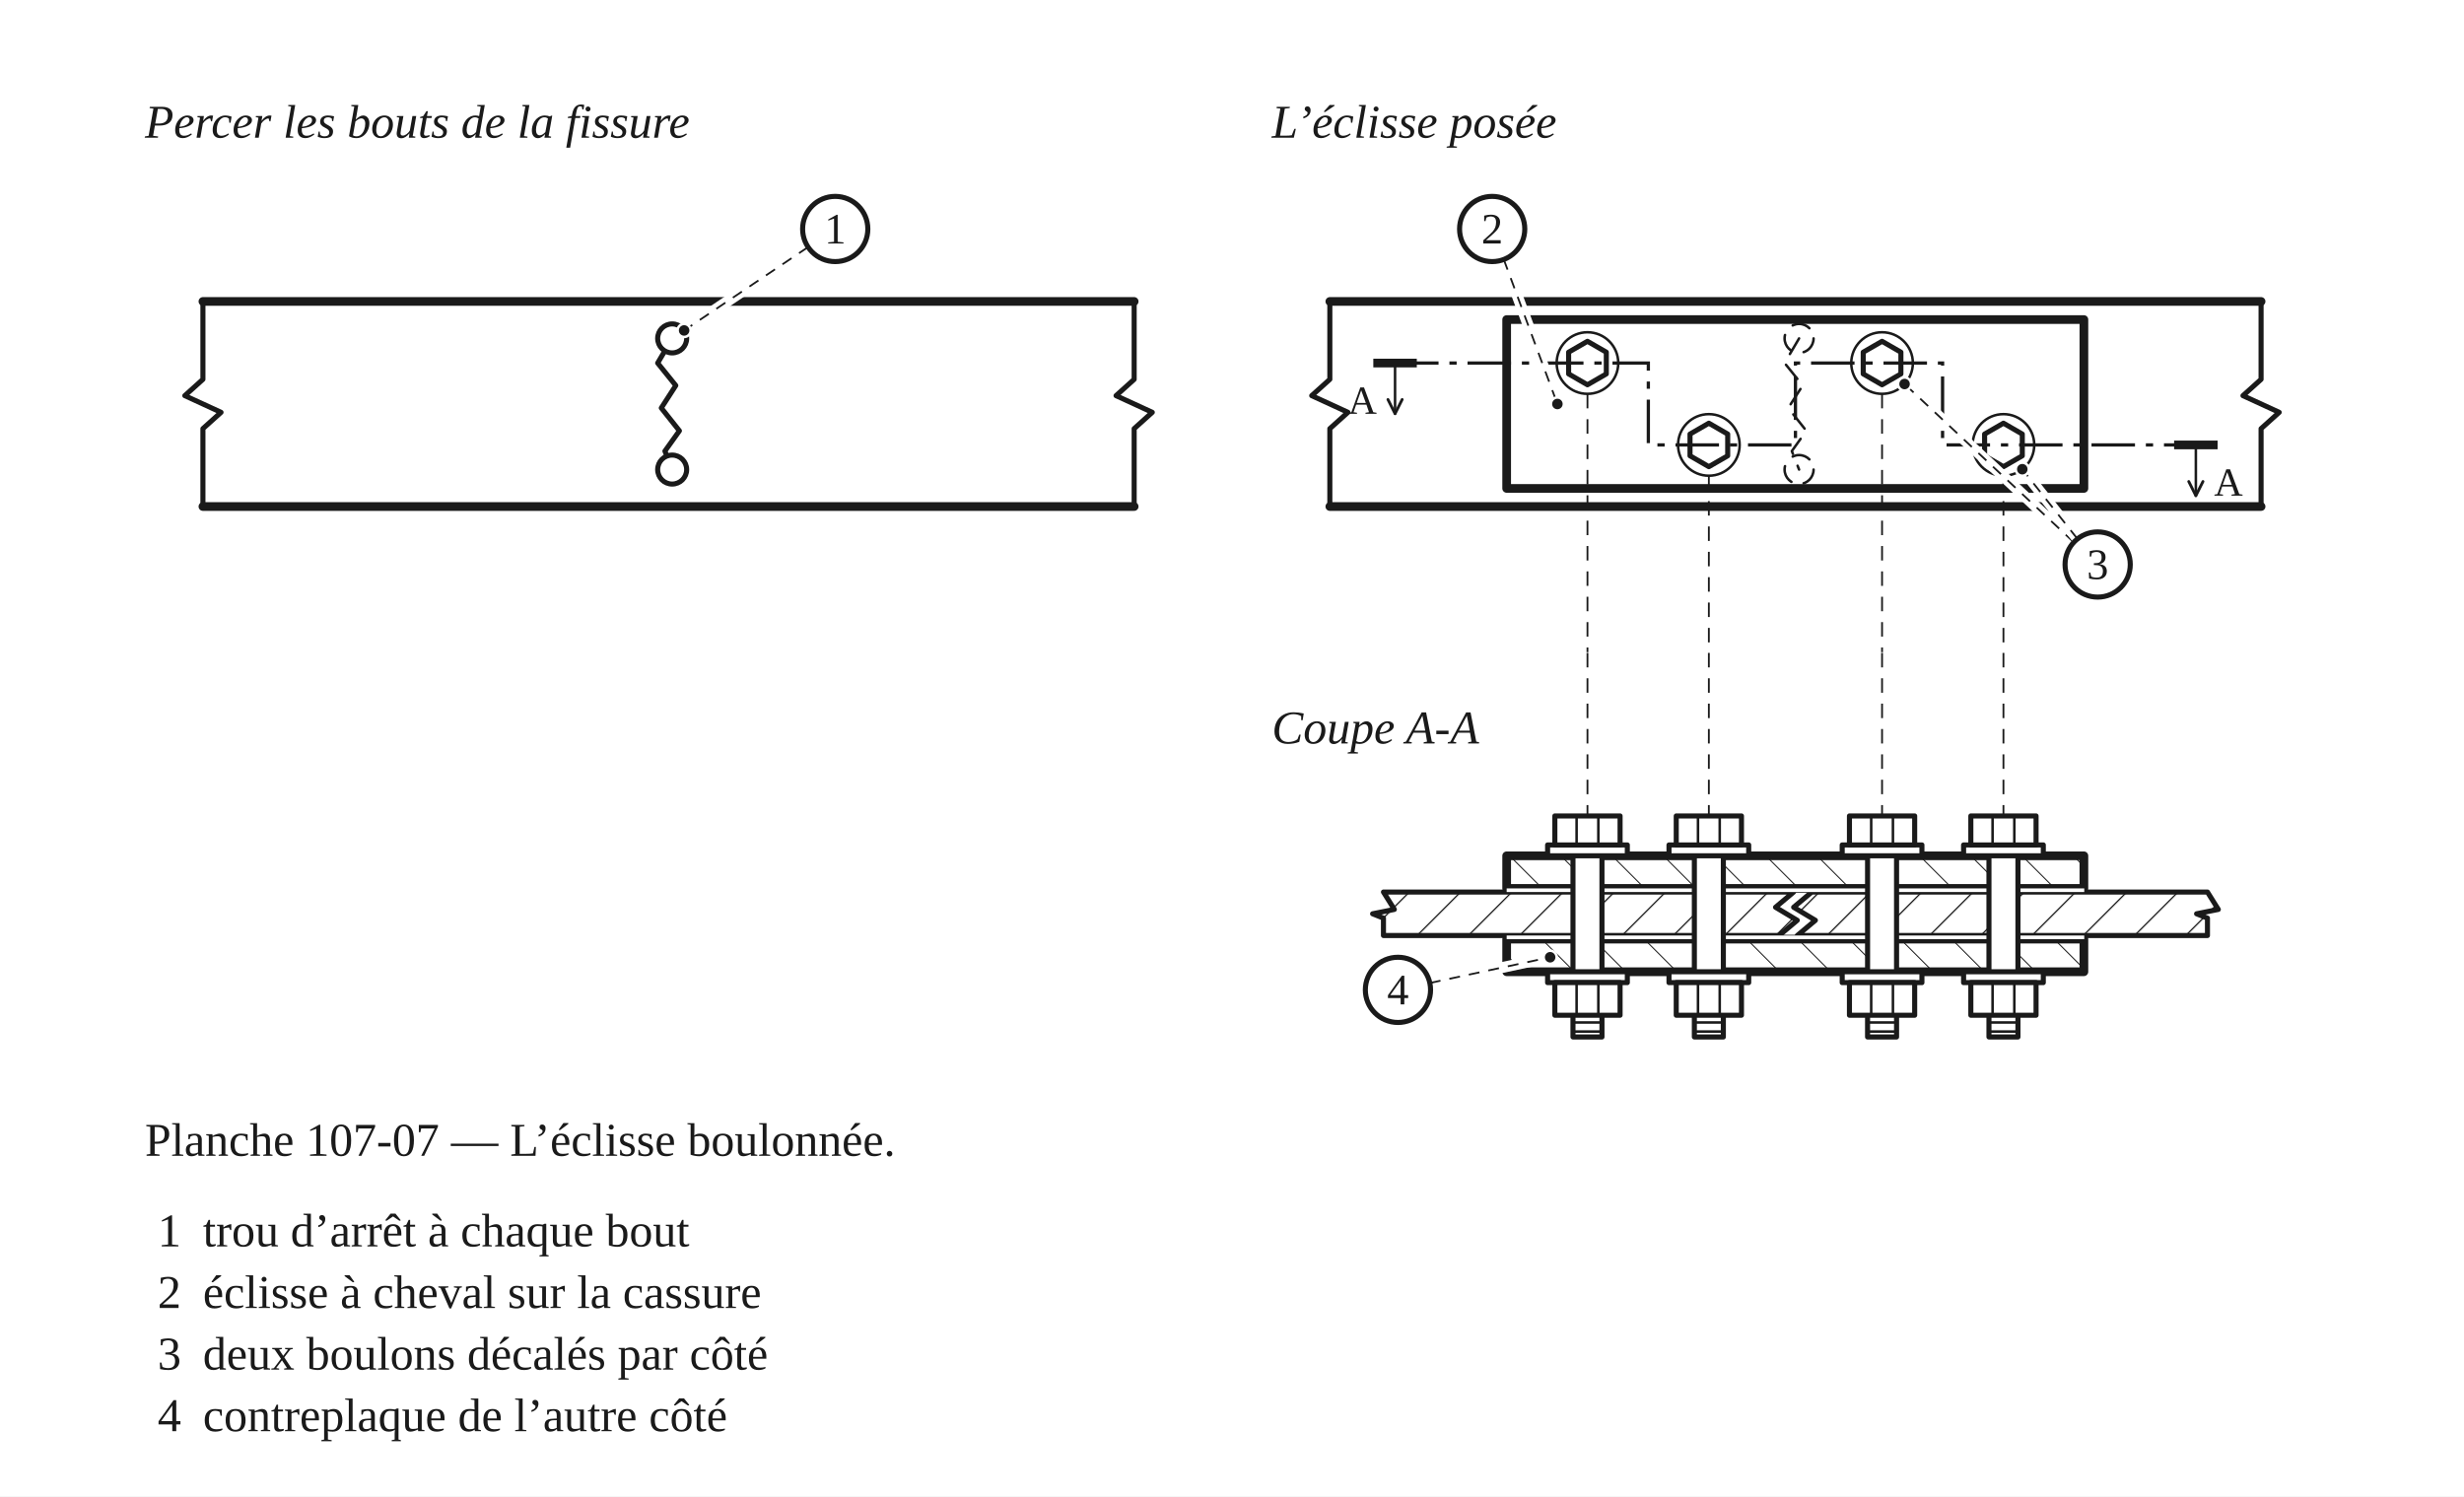
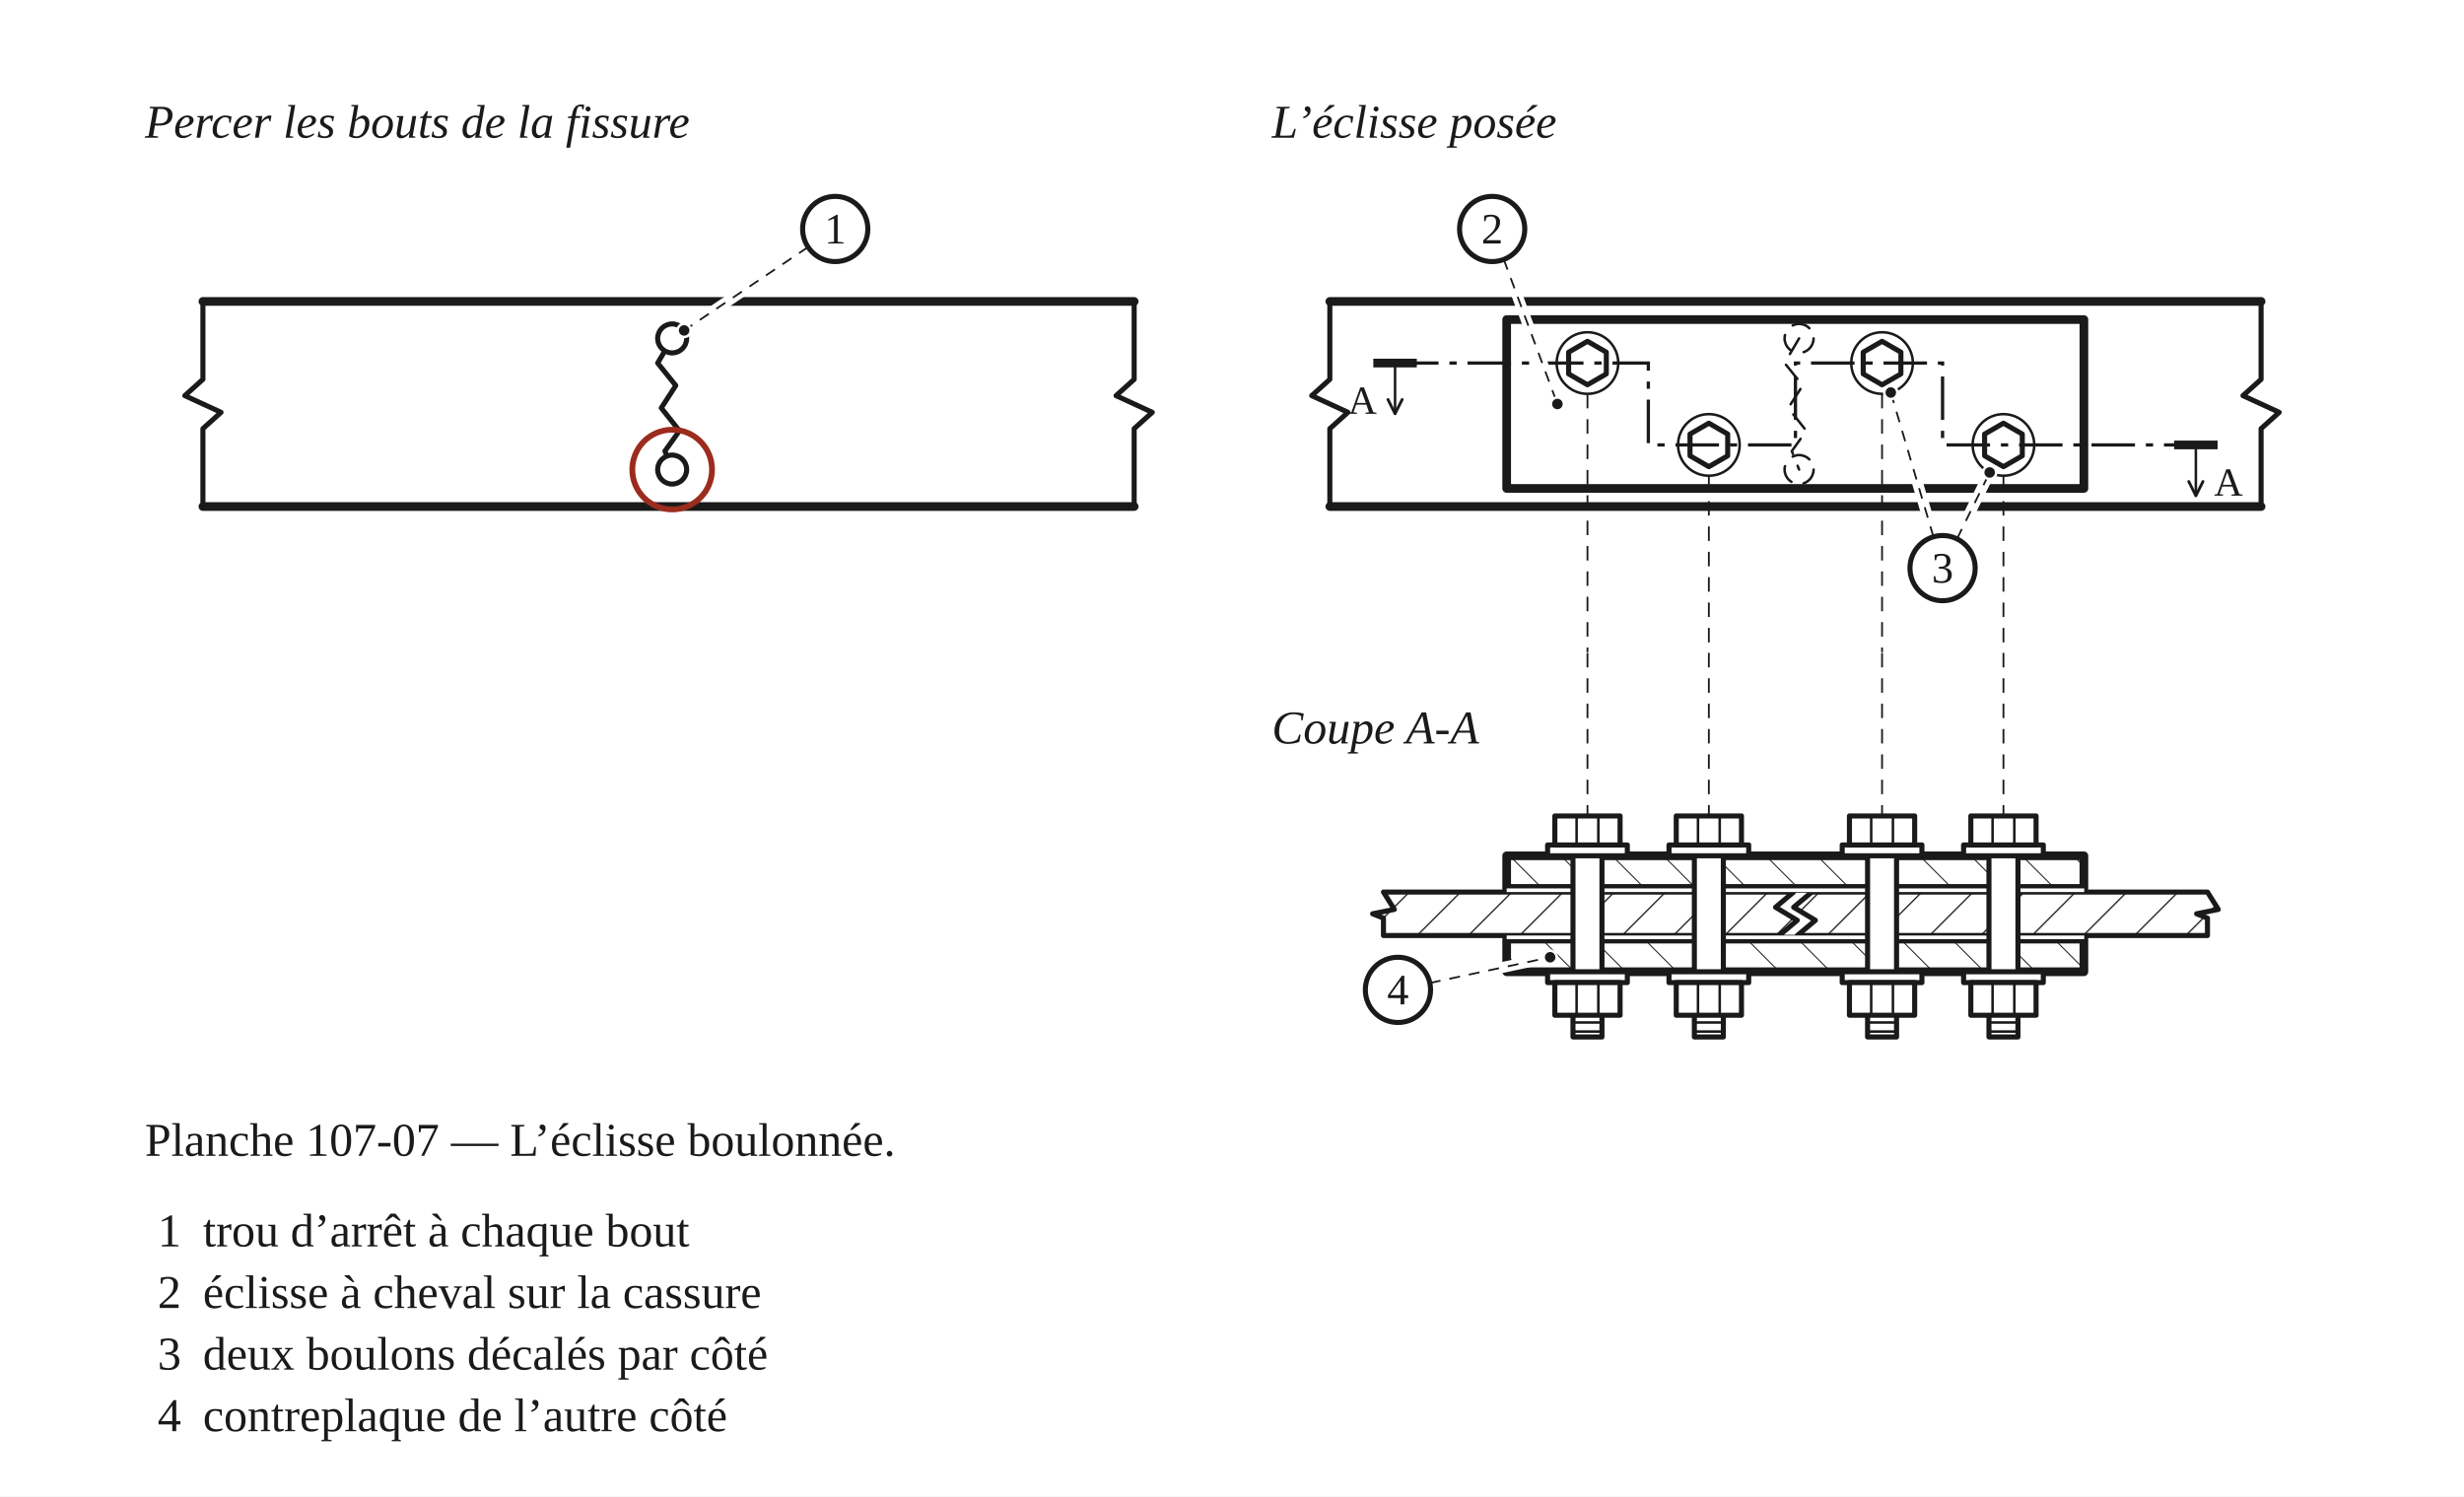
<svg xmlns="http://www.w3.org/2000/svg" width="680" height="413" viewBox="0 0 680 413" role="img">
  <defs>
    <pattern id="h-metal" width="10" height="10" patternUnits="userSpaceOnUse" patternTransform="rotate(45)">
      <line x1="0" y1="0" x2="0" y2="10" stroke="#1A1A1A" stroke-width="0.7" />
    </pattern>
    <marker id="fl" viewBox="0 0 10 10" refX="9" refY="5" markerWidth="7" markerHeight="7" orient="auto-start-reverse">
      <path d="M1 1 L9 5 L1 9" fill="none" stroke="#1A1A1A" stroke-width="1.6" stroke-linecap="round" stroke-linejoin="round" />
    </marker>
  </defs>
  <rect x="0" y="0" width="680" height="413" fill="#FFFFFF" />
  <text x="40" y="38" font-family="Georgia, 'Times New Roman', serif" font-size="13" font-style="italic" fill="#1A1A1A">Percer les bouts de la fissure</text>
  <g transform="translate(40 46)" data-vue="avant">
    <path d="M16 37.2 L273 37.2" fill="none" stroke="#1A1A1A" stroke-width="2.4" stroke-linejoin="round" stroke-linecap="round" />
    <path d="M16 93.8 L273 93.8" fill="none" stroke="#1A1A1A" stroke-width="2.4" stroke-linejoin="round" stroke-linecap="round" />
    <path d="M16 37.2 L16 58.7 L11 63.2 L21 67.8 L16 72.3 L16 93.8" fill="none" stroke="#1A1A1A" stroke-width="1.4" stroke-linejoin="round" stroke-linecap="round" />
    <path d="M273 37.2 L273 58.7 L268 63.2 L278 67.8 L273 72.3 L273 93.8" fill="none" stroke="#1A1A1A" stroke-width="1.4" stroke-linejoin="round" stroke-linecap="round" />
    <path d="M145.5 47.4 L141.5 54.2 L146.5 60.4 L142.5 66.6 L147.5 72.9 L143.5 78.5 L145.5 83.6" fill="none" stroke="#1A1A1A" stroke-width="1.4" stroke-linejoin="round" stroke-linecap="round" />
    <circle cx="145.5" cy="47.4" r="4" fill="#fff" stroke="#1A1A1A" stroke-width="1.4" stroke-linejoin="round" stroke-linecap="round" />
    <circle cx="145.5" cy="83.6" r="4" fill="#fff" stroke="#1A1A1A" stroke-width="1.4" stroke-linejoin="round" stroke-linecap="round" />
+     <circle cx="145.5" cy="83.6" r="11" fill="none" stroke="#9B2C1E" stroke-width="1.6" />
  </g>
  <text x="351" y="38" font-family="Georgia, 'Times New Roman', serif" font-size="13" font-style="italic" fill="#1A1A1A">L’éclisse posée</text>
  <g transform="translate(351 46)" data-vue="pose">
    <path d="M16 37.2 L273 37.2" fill="none" stroke="#1A1A1A" stroke-width="2.4" stroke-linejoin="round" stroke-linecap="round" />
    <path d="M16 93.8 L273 93.8" fill="none" stroke="#1A1A1A" stroke-width="2.4" stroke-linejoin="round" stroke-linecap="round" />
    <path d="M16 37.2 L16 58.7 L11 63.2 L21 67.8 L16 72.3 L16 93.8" fill="none" stroke="#1A1A1A" stroke-width="1.4" stroke-linejoin="round" stroke-linecap="round" />
    <path d="M273 37.2 L273 58.7 L268 63.2 L278 67.8 L273 72.3 L273 93.8" fill="none" stroke="#1A1A1A" stroke-width="1.4" stroke-linejoin="round" stroke-linecap="round" />
    <rect x="64.8" y="42.2" width="159.3" height="46.6" fill="#fff" stroke="#1A1A1A" stroke-width="2.4" stroke-linejoin="round" stroke-linecap="round" />
    <path d="M145.5 47.4 L141.5 54.2 L146.5 60.4 L142.5 66.6 L147.5 72.9 L143.5 78.5 L145.5 83.6" fill="none" stroke="#1A1A1A" stroke-width="0.7" stroke-linejoin="round" stroke-linecap="round" stroke-dasharray="5 3.5" />
    <circle cx="145.5" cy="47.4" r="4" fill="none" stroke="#1A1A1A" stroke-width="0.7" stroke-linejoin="round" stroke-linecap="round" stroke-dasharray="5 3.5" />
    <circle cx="145.5" cy="83.6" r="4" fill="none" stroke="#1A1A1A" stroke-width="0.7" stroke-linejoin="round" stroke-linecap="round" stroke-dasharray="5 3.5" />
    <circle cx="87.1" cy="54.2" r="8.5" fill="#fff" stroke="#1A1A1A" stroke-width="0.7" stroke-linejoin="round" stroke-linecap="round" />
    <circle cx="120.6" cy="76.8" r="8.5" fill="#fff" stroke="#1A1A1A" stroke-width="0.7" stroke-linejoin="round" stroke-linecap="round" />
    <circle cx="168.4" cy="54.2" r="8.5" fill="#fff" stroke="#1A1A1A" stroke-width="0.7" stroke-linejoin="round" stroke-linecap="round" />
    <circle cx="201.9" cy="76.8" r="8.5" fill="#fff" stroke="#1A1A1A" stroke-width="0.7" stroke-linejoin="round" stroke-linecap="round" />
    <path d="M92.3 57.2 L87.1 60.2 L81.9 57.2 L81.9 51.2 L87.1 48.2 L92.3 51.2 Z" fill="none" stroke="#1A1A1A" stroke-width="1.4" stroke-linejoin="round" stroke-linecap="round" />
    <path d="M125.8 79.8 L120.6 82.8 L115.4 79.8 L115.4 73.8 L120.6 70.8 L125.8 73.8 Z" fill="none" stroke="#1A1A1A" stroke-width="1.4" stroke-linejoin="round" stroke-linecap="round" />
    <path d="M173.6 57.2 L168.4 60.2 L163.2 57.2 L163.2 51.2 L168.4 48.2 L173.6 51.2 Z" fill="none" stroke="#1A1A1A" stroke-width="1.4" stroke-linejoin="round" stroke-linecap="round" />
    <path d="M207.1 79.8 L201.9 82.8 L196.7 79.8 L196.7 73.8 L201.9 70.8 L207.1 73.8 Z" fill="none" stroke="#1A1A1A" stroke-width="1.4" stroke-linejoin="round" stroke-linecap="round" />
    <line x1="87.1" y1="62.7" x2="87.1" y2="134" fill="none" stroke="#1A1A1A" stroke-width="0.5" stroke-dasharray="4 3" />
    <line x1="120.6" y1="85.3" x2="120.6" y2="134" fill="none" stroke="#1A1A1A" stroke-width="0.5" stroke-dasharray="4 3" />
    <line x1="168.4" y1="62.7" x2="168.4" y2="134" fill="none" stroke="#1A1A1A" stroke-width="0.5" stroke-dasharray="4 3" />
    <line x1="201.9" y1="85.3" x2="201.9" y2="134" fill="none" stroke="#1A1A1A" stroke-width="0.5" stroke-dasharray="4 3" />
    <path d="M34 54.2 L103.9 54.2 L103.9 76.8 L144.5 76.8 L144.5 54.2 L185.1 54.2 L185.1 76.8 L255 76.8" fill="none" stroke="#1A1A1A" stroke-width="0.9" stroke-dasharray="12 3 2 3" />
    <line x1="28" y1="54.2" x2="40" y2="54.2" fill="none" stroke="#1A1A1A" stroke-width="2.4" />
    <path d="M34 54.184 L34 68.184" fill="none" stroke="#1A1A1A" stroke-width="0.7" stroke-linejoin="round" stroke-linecap="round" marker-end="url(#fl)" />
    <line x1="249" y1="76.8" x2="261" y2="76.8" fill="none" stroke="#1A1A1A" stroke-width="2.4" />
    <path d="M255 76.816 L255 90.816" fill="none" stroke="#1A1A1A" stroke-width="0.7" stroke-linejoin="round" stroke-linecap="round" marker-end="url(#fl)" />
    <text x="25" y="68.2" text-anchor="middle" font-family="Georgia, 'Times New Roman', serif" font-size="11" fill="#1A1A1A">A</text>
    <text x="264" y="90.8" text-anchor="middle" font-family="Georgia, 'Times New Roman', serif" font-size="11" fill="#1A1A1A">A</text>
-     <line x1="221.289" y1="103.643" x2="174.609" y2="59.99" fill="none" stroke="#FFFFFF" stroke-width="3" stroke-linecap="round" />
-     <line x1="221.289" y1="103.643" x2="174.609" y2="59.99" fill="none" stroke="#1A1A1A" stroke-width="0.5" stroke-dasharray="3 2.5" />
-     <circle cx="174.609" cy="59.99" r="1.8" fill="#1A1A1A" stroke="#FFFFFF" stroke-width="0.7" />
+     <line x1="182.581" y1="102.159" x2="170.81" y2="62.335" fill="none" stroke="#FFFFFF" stroke-width="3" stroke-linecap="round" />
+     <line x1="182.581" y1="102.159" x2="170.81" y2="62.335" fill="none" stroke="#1A1A1A" stroke-width="0.5" stroke-dasharray="3 2.5" />
+     <circle cx="170.81" cy="62.335" r="1.8" fill="#1A1A1A" stroke="#FFFFFF" stroke-width="0.7" />
  </g>
  <g transform="translate(40 191.2)" data-vue="vide">

</g>
  <text x="351" y="205.2" font-family="Georgia, 'Times New Roman', serif" font-size="13" font-style="italic" fill="#1A1A1A">Coupe A-A</text>
  <g transform="translate(351 213.2)" data-vue="coupe">
    <defs>
      <pattern id="h-metal135" width="10" height="10" patternUnits="userSpaceOnUse" patternTransform="rotate(-45)">
        <line x1="0" y1="0" x2="0" y2="10" stroke="#1A1A1A" stroke-width="0.5" />
      </pattern>
    </defs>
    <path d="M30.8 45 L30.8 40.2 L27.8 39 L33.8 37.8 L30.8 33 L144 33 L139 37.2 L145 40.8 L140 45 Z" fill="url(#h-metal)" stroke="#1A1A1A" stroke-width="1.4" stroke-linejoin="round" />
    <path d="M145 45 L150 40.8 L144 37.2 L149 33 L258.2 33 L261.2 37.8 L255.2 39 L258.2 40.2 L258.2 45 Z" fill="url(#h-metal)" stroke="#1A1A1A" stroke-width="1.4" stroke-linejoin="round" />
    <rect x="64.8" y="23" width="159.3" height="9" fill="url(#h-metal135)" stroke="#1A1A1A" stroke-width="2.4" stroke-linejoin="round" />
    <rect x="64.8" y="46" width="159.3" height="9" fill="url(#h-metal135)" stroke="#1A1A1A" stroke-width="2.4" stroke-linejoin="round" />
    <line x1="64.8" y1="32.5" x2="224.2" y2="32.5" fill="none" stroke="#FFFFFF" stroke-width="1" />
    <line x1="64.8" y1="45.5" x2="224.2" y2="45.5" fill="none" stroke="#FFFFFF" stroke-width="1" />
    <line x1="87.1" y1="-33" x2="87.1" y2="12" fill="none" stroke="#1A1A1A" stroke-width="0.5" stroke-dasharray="4 3" />
    <line x1="120.6" y1="-33" x2="120.6" y2="12" fill="none" stroke="#1A1A1A" stroke-width="0.5" stroke-dasharray="4 3" />
    <line x1="168.4" y1="-33" x2="168.4" y2="12" fill="none" stroke="#1A1A1A" stroke-width="0.5" stroke-dasharray="4 3" />
    <line x1="201.9" y1="-33" x2="201.9" y2="12" fill="none" stroke="#1A1A1A" stroke-width="0.5" stroke-dasharray="4 3" />
    <rect x="83.1" y="20" width="8" height="53" fill="#fff" stroke="#1A1A1A" stroke-width="1.4" stroke-linejoin="round" stroke-linecap="round" />
    <rect x="76.1" y="20" width="22" height="3" fill="#fff" stroke="#1A1A1A" stroke-width="1.4" stroke-linejoin="round" stroke-linecap="round" />
    <rect x="78.1" y="12" width="18" height="8" fill="#fff" stroke="#1A1A1A" stroke-width="1.4" stroke-linejoin="round" stroke-linecap="round" />
    <line x1="84.1" y1="12" x2="84.1" y2="20" fill="none" stroke="#1A1A1A" stroke-width="0.7" stroke-linejoin="round" stroke-linecap="round" />
    <line x1="90.1" y1="12" x2="90.1" y2="20" fill="none" stroke="#1A1A1A" stroke-width="0.7" stroke-linejoin="round" stroke-linecap="round" />
    <rect x="76.1" y="55" width="22" height="3" fill="#fff" stroke="#1A1A1A" stroke-width="1.4" stroke-linejoin="round" stroke-linecap="round" />
    <rect x="78.1" y="58" width="18" height="9" fill="#fff" stroke="#1A1A1A" stroke-width="1.4" stroke-linejoin="round" stroke-linecap="round" />
    <line x1="84.1" y1="58" x2="84.1" y2="67" fill="none" stroke="#1A1A1A" stroke-width="0.7" stroke-linejoin="round" stroke-linecap="round" />
    <line x1="90.1" y1="58" x2="90.1" y2="67" fill="none" stroke="#1A1A1A" stroke-width="0.7" stroke-linejoin="round" stroke-linecap="round" />
    <line x1="83.1" y1="69" x2="91.1" y2="69" fill="none" stroke="#1A1A1A" stroke-width="0.7" stroke-linejoin="round" stroke-linecap="round" />
    <line x1="83.1" y1="71.5" x2="91.1" y2="71.5" fill="none" stroke="#1A1A1A" stroke-width="0.7" stroke-linejoin="round" stroke-linecap="round" />
    <rect x="116.6" y="20" width="8" height="53" fill="#fff" stroke="#1A1A1A" stroke-width="1.4" stroke-linejoin="round" stroke-linecap="round" />
    <rect x="109.6" y="20" width="22" height="3" fill="#fff" stroke="#1A1A1A" stroke-width="1.4" stroke-linejoin="round" stroke-linecap="round" />
    <rect x="111.6" y="12" width="18" height="8" fill="#fff" stroke="#1A1A1A" stroke-width="1.4" stroke-linejoin="round" stroke-linecap="round" />
    <line x1="117.6" y1="12" x2="117.6" y2="20" fill="none" stroke="#1A1A1A" stroke-width="0.7" stroke-linejoin="round" stroke-linecap="round" />
    <line x1="123.6" y1="12" x2="123.6" y2="20" fill="none" stroke="#1A1A1A" stroke-width="0.7" stroke-linejoin="round" stroke-linecap="round" />
    <rect x="109.6" y="55" width="22" height="3" fill="#fff" stroke="#1A1A1A" stroke-width="1.4" stroke-linejoin="round" stroke-linecap="round" />
    <rect x="111.6" y="58" width="18" height="9" fill="#fff" stroke="#1A1A1A" stroke-width="1.4" stroke-linejoin="round" stroke-linecap="round" />
    <line x1="117.6" y1="58" x2="117.6" y2="67" fill="none" stroke="#1A1A1A" stroke-width="0.7" stroke-linejoin="round" stroke-linecap="round" />
    <line x1="123.6" y1="58" x2="123.6" y2="67" fill="none" stroke="#1A1A1A" stroke-width="0.7" stroke-linejoin="round" stroke-linecap="round" />
    <line x1="116.6" y1="69" x2="124.6" y2="69" fill="none" stroke="#1A1A1A" stroke-width="0.7" stroke-linejoin="round" stroke-linecap="round" />
    <line x1="116.6" y1="71.5" x2="124.6" y2="71.5" fill="none" stroke="#1A1A1A" stroke-width="0.7" stroke-linejoin="round" stroke-linecap="round" />
    <rect x="164.4" y="20" width="8" height="53" fill="#fff" stroke="#1A1A1A" stroke-width="1.4" stroke-linejoin="round" stroke-linecap="round" />
    <rect x="157.4" y="20" width="22" height="3" fill="#fff" stroke="#1A1A1A" stroke-width="1.4" stroke-linejoin="round" stroke-linecap="round" />
    <rect x="159.4" y="12" width="18" height="8" fill="#fff" stroke="#1A1A1A" stroke-width="1.4" stroke-linejoin="round" stroke-linecap="round" />
    <line x1="165.4" y1="12" x2="165.4" y2="20" fill="none" stroke="#1A1A1A" stroke-width="0.7" stroke-linejoin="round" stroke-linecap="round" />
    <line x1="171.4" y1="12" x2="171.4" y2="20" fill="none" stroke="#1A1A1A" stroke-width="0.7" stroke-linejoin="round" stroke-linecap="round" />
    <rect x="157.4" y="55" width="22" height="3" fill="#fff" stroke="#1A1A1A" stroke-width="1.4" stroke-linejoin="round" stroke-linecap="round" />
    <rect x="159.4" y="58" width="18" height="9" fill="#fff" stroke="#1A1A1A" stroke-width="1.4" stroke-linejoin="round" stroke-linecap="round" />
    <line x1="165.4" y1="58" x2="165.4" y2="67" fill="none" stroke="#1A1A1A" stroke-width="0.7" stroke-linejoin="round" stroke-linecap="round" />
    <line x1="171.4" y1="58" x2="171.4" y2="67" fill="none" stroke="#1A1A1A" stroke-width="0.7" stroke-linejoin="round" stroke-linecap="round" />
    <line x1="164.4" y1="69" x2="172.4" y2="69" fill="none" stroke="#1A1A1A" stroke-width="0.7" stroke-linejoin="round" stroke-linecap="round" />
    <line x1="164.4" y1="71.5" x2="172.4" y2="71.5" fill="none" stroke="#1A1A1A" stroke-width="0.7" stroke-linejoin="round" stroke-linecap="round" />
    <rect x="197.9" y="20" width="8" height="53" fill="#fff" stroke="#1A1A1A" stroke-width="1.4" stroke-linejoin="round" stroke-linecap="round" />
    <rect x="190.9" y="20" width="22" height="3" fill="#fff" stroke="#1A1A1A" stroke-width="1.4" stroke-linejoin="round" stroke-linecap="round" />
    <rect x="192.9" y="12" width="18" height="8" fill="#fff" stroke="#1A1A1A" stroke-width="1.4" stroke-linejoin="round" stroke-linecap="round" />
    <line x1="198.9" y1="12" x2="198.9" y2="20" fill="none" stroke="#1A1A1A" stroke-width="0.7" stroke-linejoin="round" stroke-linecap="round" />
    <line x1="204.9" y1="12" x2="204.9" y2="20" fill="none" stroke="#1A1A1A" stroke-width="0.7" stroke-linejoin="round" stroke-linecap="round" />
    <rect x="190.9" y="55" width="22" height="3" fill="#fff" stroke="#1A1A1A" stroke-width="1.4" stroke-linejoin="round" stroke-linecap="round" />
    <rect x="192.9" y="58" width="18" height="9" fill="#fff" stroke="#1A1A1A" stroke-width="1.4" stroke-linejoin="round" stroke-linecap="round" />
    <line x1="198.9" y1="58" x2="198.9" y2="67" fill="none" stroke="#1A1A1A" stroke-width="0.7" stroke-linejoin="round" stroke-linecap="round" />
    <line x1="204.9" y1="58" x2="204.9" y2="67" fill="none" stroke="#1A1A1A" stroke-width="0.7" stroke-linejoin="round" stroke-linecap="round" />
    <line x1="197.9" y1="69" x2="205.9" y2="69" fill="none" stroke="#1A1A1A" stroke-width="0.7" stroke-linejoin="round" stroke-linecap="round" />
    <line x1="197.9" y1="71.5" x2="205.9" y2="71.5" fill="none" stroke="#1A1A1A" stroke-width="0.7" stroke-linejoin="round" stroke-linecap="round" />
  </g>
  <line x1="223" y1="68.2" x2="188.8" y2="91.2" fill="none" stroke="#FFFFFF" stroke-width="3" stroke-linecap="round" />
  <line x1="223" y1="68.2" x2="188.8" y2="91.2" fill="none" stroke="#1A1A1A" stroke-width="0.5" stroke-dasharray="3 2.5" />
  <circle cx="188.8" cy="91.2" r="1.8" fill="#1A1A1A" stroke="#FFFFFF" stroke-width="0.7" />
  <circle cx="230.5" cy="63.2" r="9" fill="#FFFFFF" stroke="#1A1A1A" stroke-width="1.4" data-vue="avant" />
  <text x="230.5" y="67.2" text-anchor="middle" font-family="Georgia, 'Times New Roman', serif" font-size="12" fill="#1A1A1A">1</text>
  <line x1="415" y1="71.6" x2="429.8" y2="111.5" fill="none" stroke="#FFFFFF" stroke-width="3" stroke-linecap="round" />
  <line x1="415" y1="71.6" x2="429.8" y2="111.5" fill="none" stroke="#1A1A1A" stroke-width="0.5" stroke-dasharray="3 2.5" />
  <circle cx="429.8" cy="111.5" r="1.8" fill="#1A1A1A" stroke="#FFFFFF" stroke-width="0.7" />
  <circle cx="411.8" cy="63.2" r="9" fill="#FFFFFF" stroke="#1A1A1A" stroke-width="1.4" data-vue="pose" />
  <text x="411.8" y="67.2" text-anchor="middle" font-family="Georgia, 'Times New Roman', serif" font-size="12" fill="#1A1A1A">2</text>
-   <line x1="573.3" y1="148.7" x2="558.1" y2="129.5" fill="none" stroke="#FFFFFF" stroke-width="3" stroke-linecap="round" />
-   <line x1="573.3" y1="148.7" x2="558.1" y2="129.5" fill="none" stroke="#1A1A1A" stroke-width="0.5" stroke-dasharray="3 2.5" />
-   <circle cx="558.1" cy="129.5" r="1.8" fill="#1A1A1A" stroke="#FFFFFF" stroke-width="0.7" />
-   <circle cx="578.9" cy="155.8" r="9" fill="#FFFFFF" stroke="#1A1A1A" stroke-width="1.4" data-vue="pose" />
-   <text x="578.9" y="159.8" text-anchor="middle" font-family="Georgia, 'Times New Roman', serif" font-size="12" fill="#1A1A1A">3</text>
+   <line x1="540.1" y1="148.7" x2="549.1" y2="130.4" fill="none" stroke="#FFFFFF" stroke-width="3" stroke-linecap="round" />
+   <line x1="540.1" y1="148.7" x2="549.1" y2="130.4" fill="none" stroke="#1A1A1A" stroke-width="0.5" stroke-dasharray="3 2.5" />
+   <circle cx="549.1" cy="130.4" r="1.8" fill="#1A1A1A" stroke="#FFFFFF" stroke-width="0.7" />
+   <circle cx="536.1" cy="156.8" r="9" fill="#FFFFFF" stroke="#1A1A1A" stroke-width="1.4" data-vue="pose" />
+   <text x="536.1" y="160.8" text-anchor="middle" font-family="Georgia, 'Times New Roman', serif" font-size="12" fill="#1A1A1A">3</text>
  <line x1="394.6" y1="271.3" x2="427.8" y2="264.2" fill="none" stroke="#FFFFFF" stroke-width="3" stroke-linecap="round" />
  <line x1="394.6" y1="271.3" x2="427.8" y2="264.2" fill="none" stroke="#1A1A1A" stroke-width="0.5" stroke-dasharray="3 2.5" />
  <circle cx="427.8" cy="264.2" r="1.8" fill="#1A1A1A" stroke="#FFFFFF" stroke-width="0.7" />
  <circle cx="385.8" cy="273.2" r="9" fill="#FFFFFF" stroke="#1A1A1A" stroke-width="1.4" data-vue="coupe" />
  <text x="385.8" y="277.2" text-anchor="middle" font-family="Georgia, 'Times New Roman', serif" font-size="12" fill="#1A1A1A">4</text>
  <text x="40" y="319" font-family="Georgia, 'Times New Roman', serif" font-size="13" fill="#1A1A1A">Planche 107-07 — L’éclisse boulonnée.</text>
  <text x="50" y="344" text-anchor="end" font-family="Georgia, 'Times New Roman', serif" font-size="13" fill="#1A1A1A">1</text>
  <text x="56" y="344" font-family="Georgia, 'Times New Roman', serif" font-size="13" fill="#1A1A1A">trou d’arrêt à chaque bout</text>
  <text x="50" y="361" text-anchor="end" font-family="Georgia, 'Times New Roman', serif" font-size="13" fill="#1A1A1A">2</text>
  <text x="56" y="361" font-family="Georgia, 'Times New Roman', serif" font-size="13" fill="#1A1A1A">éclisse à cheval sur la cassure</text>
  <text x="50" y="378" text-anchor="end" font-family="Georgia, 'Times New Roman', serif" font-size="13" fill="#1A1A1A">3</text>
  <text x="56" y="378" font-family="Georgia, 'Times New Roman', serif" font-size="13" fill="#1A1A1A">deux boulons décalés par côté</text>
  <text x="50" y="395" text-anchor="end" font-family="Georgia, 'Times New Roman', serif" font-size="13" fill="#1A1A1A">4</text>
  <text x="56" y="395" font-family="Georgia, 'Times New Roman', serif" font-size="13" fill="#1A1A1A">contreplaque de l’autre côté</text>
</svg>
